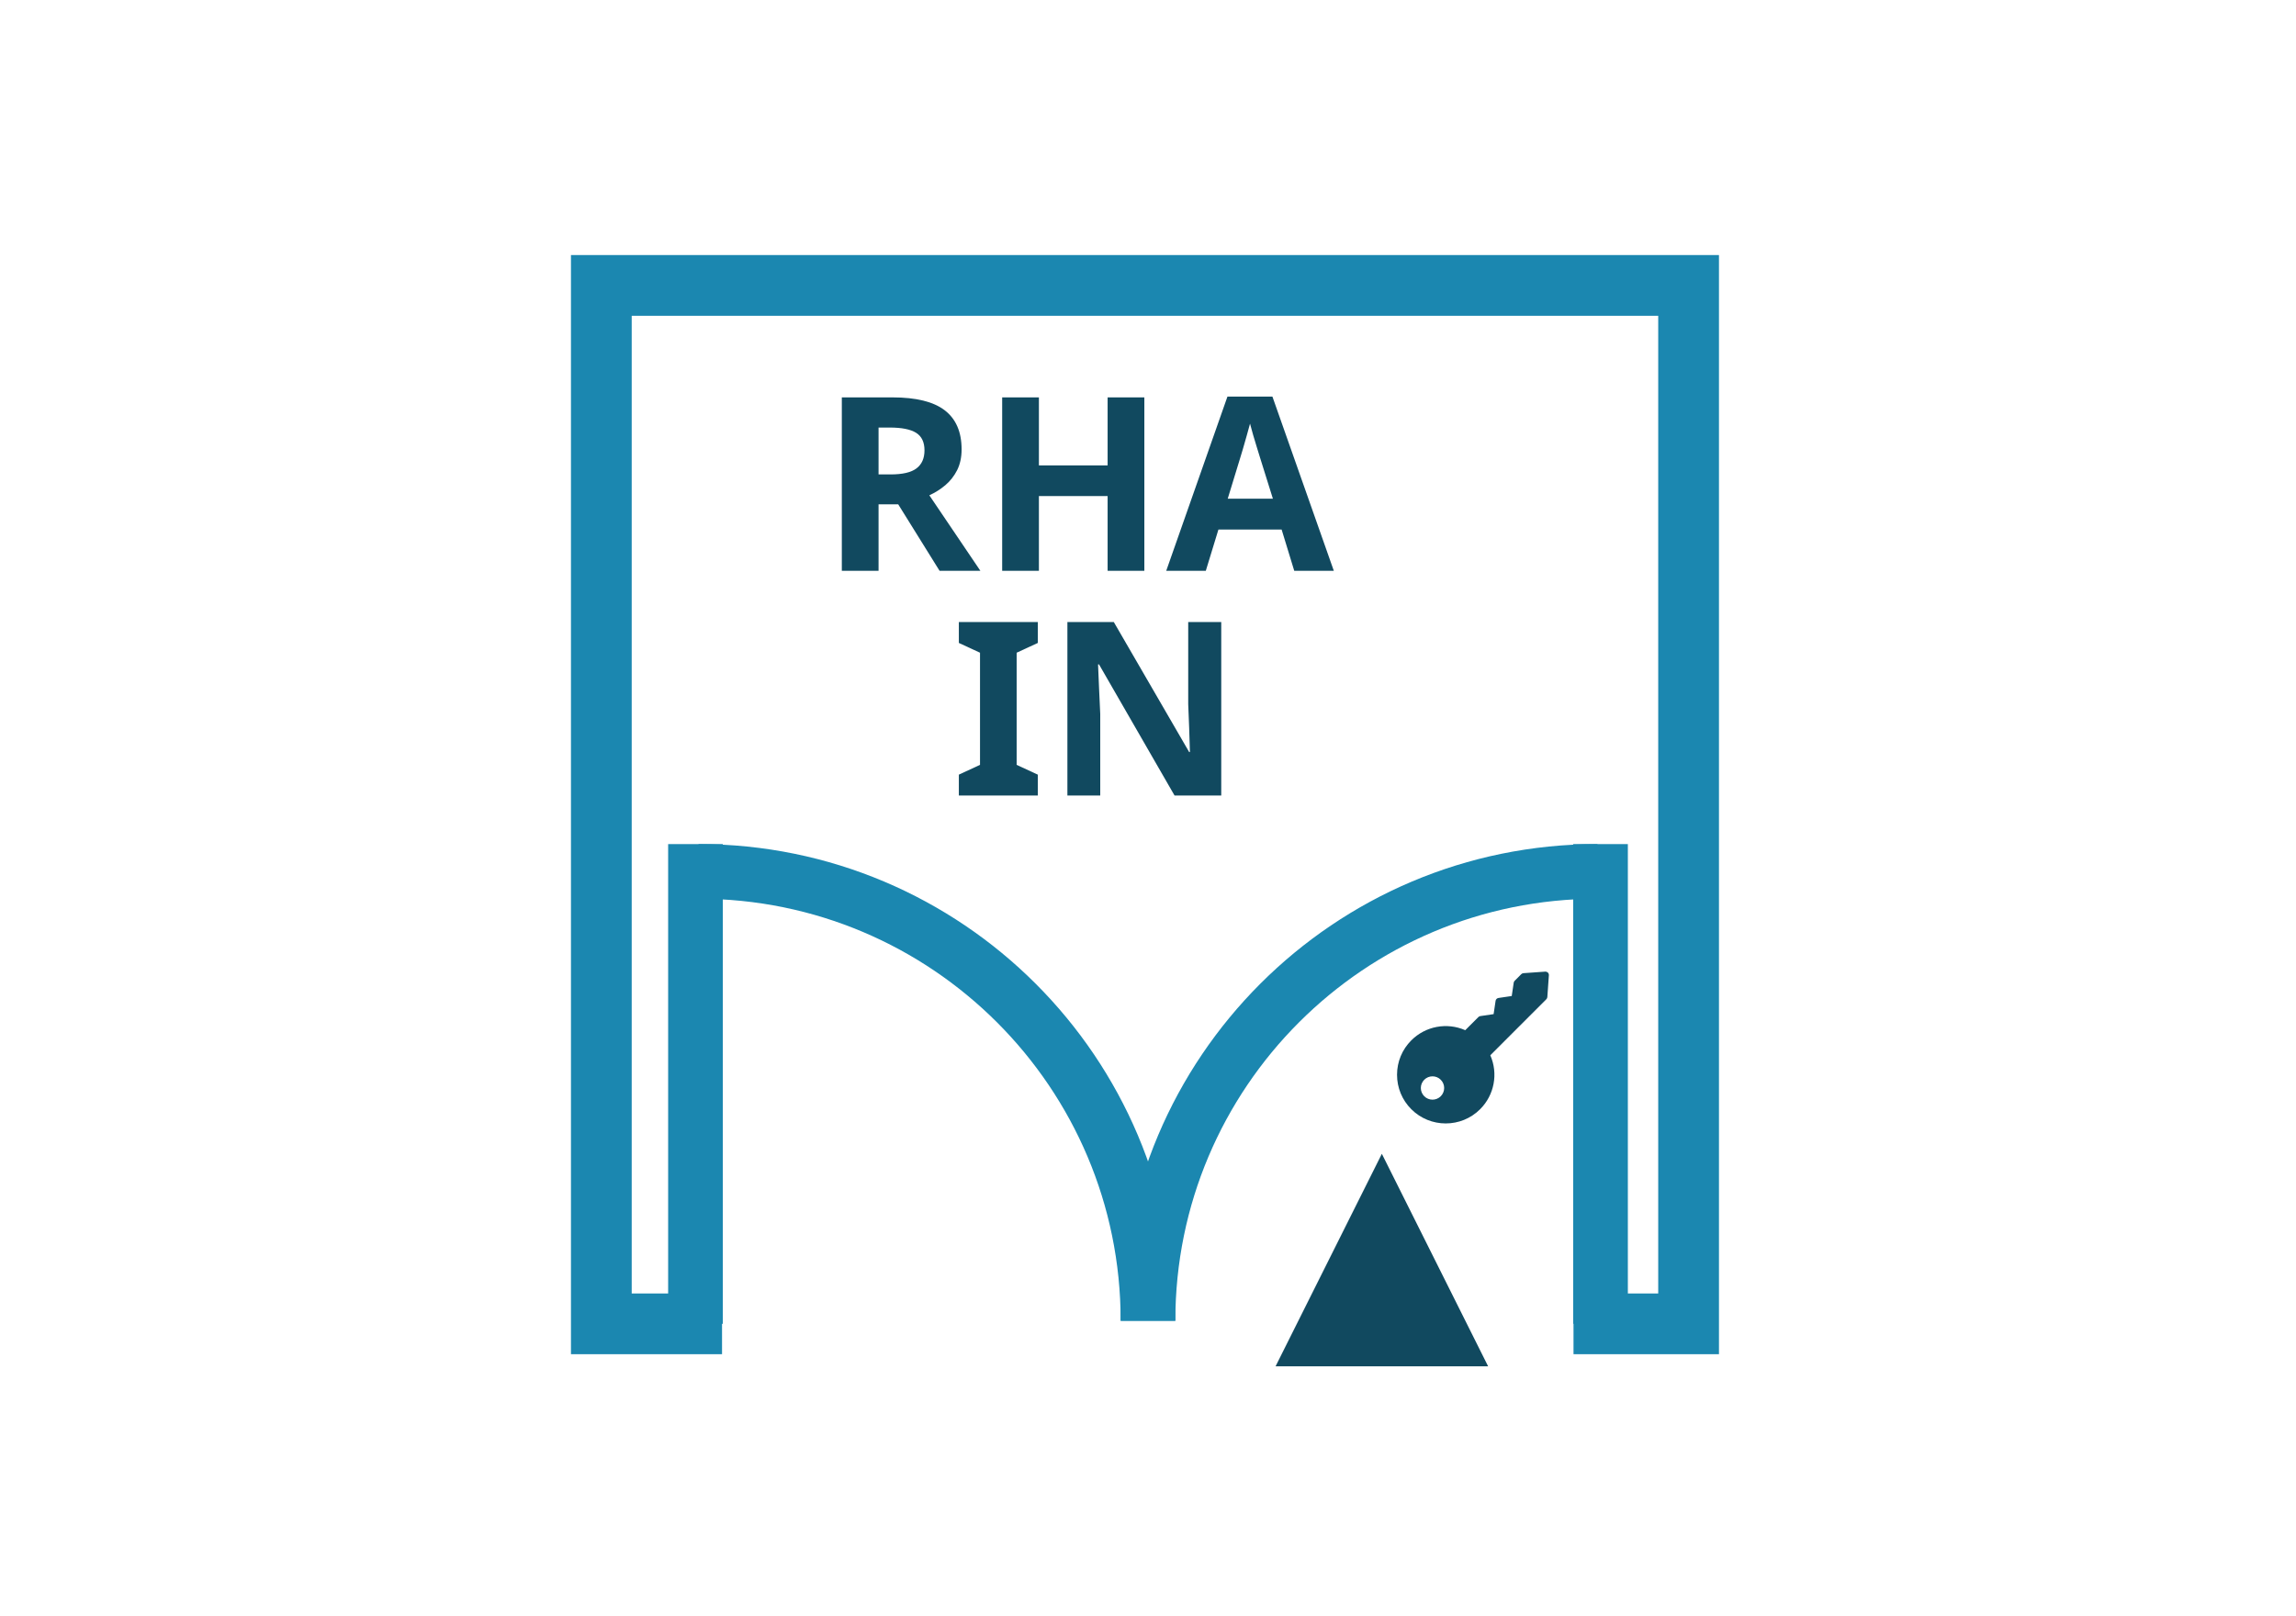
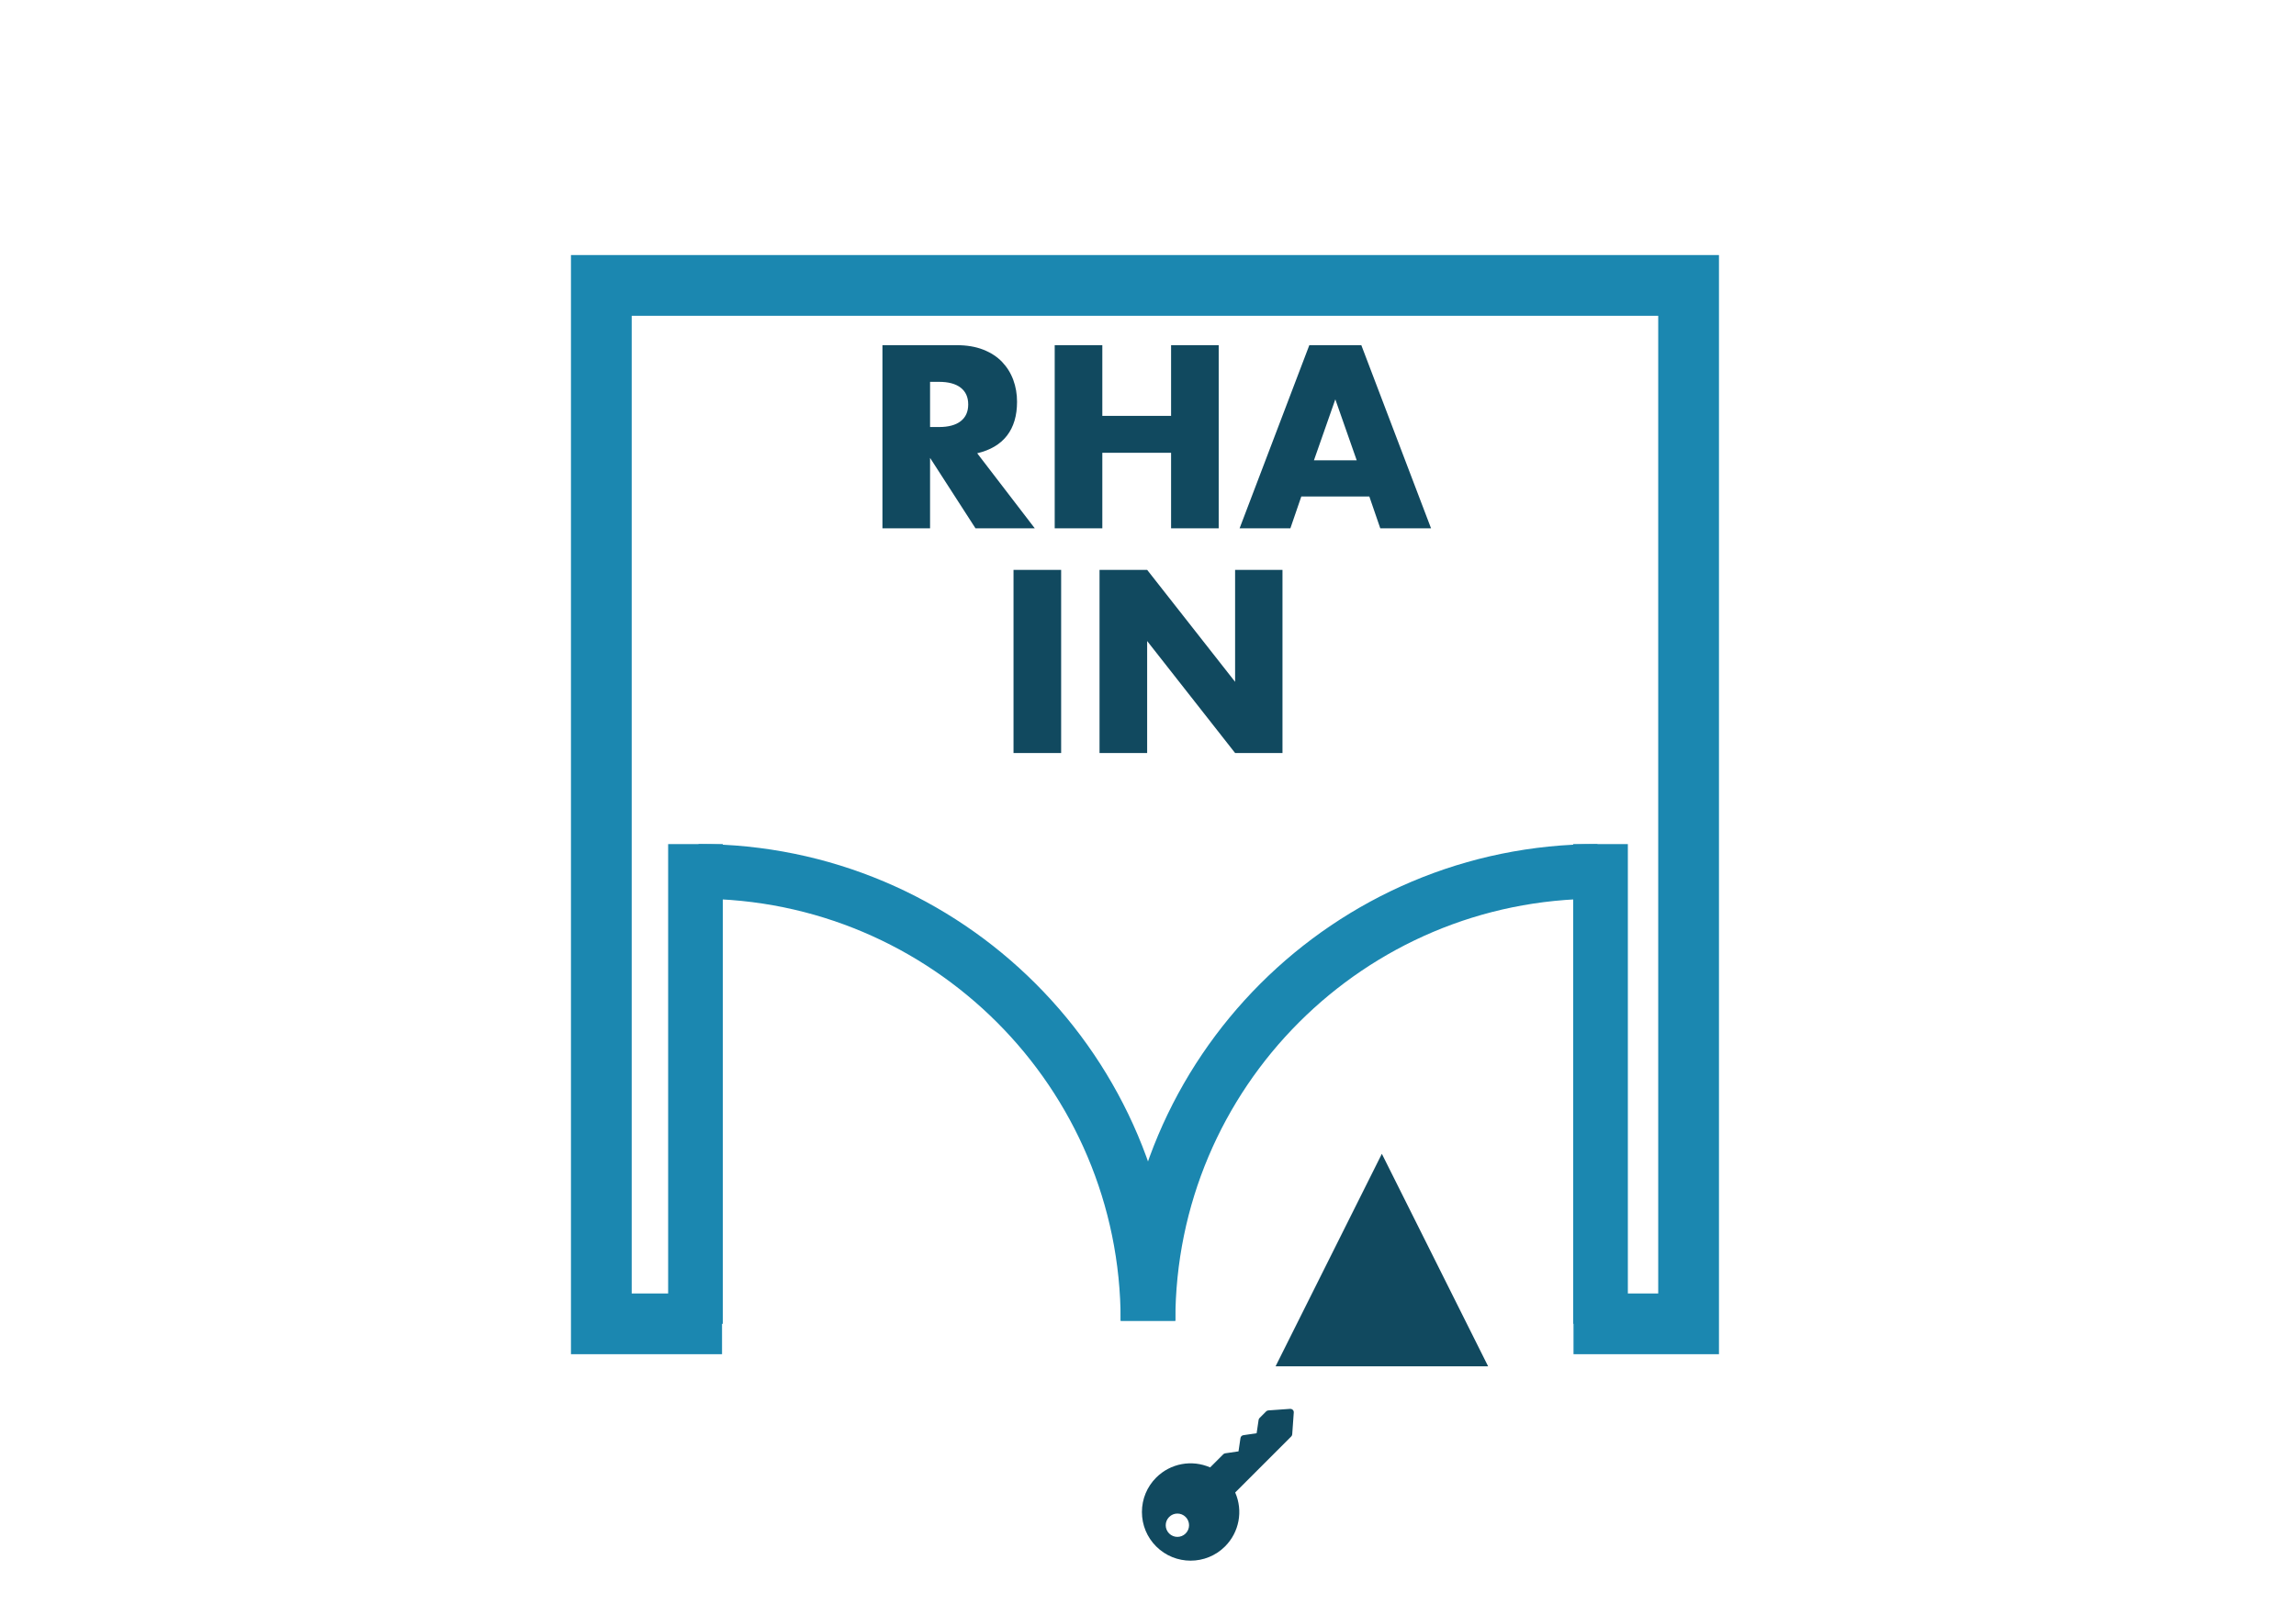
<svg xmlns="http://www.w3.org/2000/svg" width="378px" height="266px" viewBox="0 0 378 266" version="1.1">
  <defs>
    <filter color-interpolation-filters="auto" id="filter-1">
      <feColorMatrix in="SourceGraphic" type="matrix" values="0 0 0 0 0.067 0 0 0 0 0.286 0 0 0 0 0.373 0 0 0 1 0" />
    </filter>
  </defs>
  <g id="RHAInSwing" stroke="none" stroke-width="1" fill="none" fill-rule="evenodd">
-     <g filter="url(#filter-1)" id="key-6299">
-       <g transform="translate(242.5, 172.5) scale(-1, -1) translate(-242.5, -172.5) translate(230, 160)">
-         <path d="M22.653,2.344 C19.528,-0.781 14.443,-0.781 11.318,2.344 C8.972,4.691 8.322,8.214 9.644,11.227 L0.417,20.456 C0.322,20.55 0.265,20.676 0.256,20.809 L0.001,24.405 C-0.01,24.565 0.049,24.723 0.163,24.837 C0.267,24.942 0.409,25 0.556,25 C0.569,25 0.582,24.999 0.595,24.999 L4.19,24.744 C4.323,24.735 4.449,24.678 4.544,24.583 L5.635,23.491 C5.719,23.407 5.774,23.298 5.791,23.18 L6.116,20.984 L8.307,20.66 C8.549,20.624 8.739,20.434 8.775,20.191 L9.099,18 L11.295,17.676 C11.413,17.658 11.522,17.603 11.606,17.519 L13.77,15.355 C16.784,16.677 20.306,16.027 22.652,13.68 C24.166,12.166 25,10.153 25,8.012 C25,5.871 24.166,3.858 22.653,2.344 Z M20.519,7.194 C19.769,7.944 18.553,7.944 17.803,7.194 C17.053,6.444 17.053,5.228 17.803,4.478 C18.553,3.728 19.769,3.728 20.519,4.478 C21.269,5.228 21.269,6.444 20.519,7.194 Z" id="Shape" fill="#000000" fill-rule="nonzero" />
-       </g>
-     </g>
    <polyline id="Path" stroke="#1B87B0" stroke-width="10" points="118.872 218 99 218 99 47 278 47 278 218 259.054 218" />
    <g id="Group" transform="translate(189, 143)" stroke="#1B87B0" stroke-width="9">
      <line x1="74.5" y1="0.5" x2="74.5" y2="70.5" id="Line" stroke-linecap="square" />
      <path d="M74,0.5 C33.131,0.5 0,33.631 0,74.5" id="Oval" />
    </g>
    <g id="Group" transform="translate(151.5, 180.25) scale(-1, 1) translate(-151.5, -180.25) translate(114, 143)" stroke="#1B87B0" stroke-width="9">
      <line x1="74.5" y1="0.5" x2="74.5" y2="70.5" id="Line" stroke-linecap="square" />
      <path d="M74,0.5 C33.131,0.5 0,33.631 0,74.5" id="Oval" />
    </g>
-     <text id="RHA-IN" font-family="Futura-Bold, Futura" font-size="40" font-weight="bold" line-spacing="37" fill="#11495F">
-       <tspan x="135" y="94">RHA </tspan>
-       <tspan x="156.58" y="131">IN</tspan>
-     </text>
+     <path d="M153.12,87 L153.12,75.4 L160.6,87 L170.36,87 L160.88,74.64 C163.04,74.133 164.673,73.167 165.78,71.74 C166.887,70.313 167.44,68.453 167.44,66.16 C167.44,64.88 167.233,63.68 166.82,62.56 C166.407,61.44 165.793,60.453 164.98,59.6 C164.167,58.747 163.133,58.073 161.88,57.58 C160.627,57.087 159.16,56.84 157.48,56.84 L157.48,56.84 L145.28,56.84 L145.28,87 L153.12,87 Z M154.6,70.32 L153.12,70.32 L153.12,62.88 L154.6,62.88 C156.147,62.88 157.333,63.2 158.16,63.84 C158.987,64.48 159.4,65.4 159.4,66.6 C159.4,67.8 158.987,68.72 158.16,69.36 C157.333,70 156.147,70.32 154.6,70.32 L154.6,70.32 Z M181.48,87 L181.48,74.56 L192.8,74.56 L192.8,87 L200.64,87 L200.64,56.84 L192.8,56.84 L192.8,68.48 L181.48,68.48 L181.48,56.84 L173.64,56.84 L173.64,87 L181.48,87 Z M212.44,87 L214.24,81.76 L225.44,81.76 L227.24,87 L235.6,87 L224.12,56.84 L215.56,56.84 L204.08,87 L212.44,87 Z M223.36,75.8 L216.32,75.8 L219.84,65.76 L223.36,75.8 Z M174.7,124 L174.7,93.84 L166.86,93.84 L166.86,124 L174.7,124 Z M188.86,124 L188.86,105.56 L203.34,124 L211.14,124 L211.14,93.84 L203.34,93.84 L203.34,112.28 L188.86,93.84 L181.02,93.84 L181.02,124 L188.86,124 Z" id="RHAIN" fill="#11495F" fill-rule="nonzero" />
    <polygon id="Triangle" fill="#11495F" points="227.5 190 245 225 210 225" />
+     <g filter="url(#filter-1)" id="key-6299">
+       <g transform="translate(200.5, 244.5) scale(-1, -1) translate(-200.5, -244.5) translate(188, 232)">
+         <path d="M22.653,2.344 C19.528,-0.781 14.443,-0.781 11.318,2.344 C8.972,4.691 8.322,8.214 9.644,11.227 L0.417,20.456 C0.322,20.55 0.265,20.676 0.256,20.809 L0.001,24.405 C-0.01,24.565 0.049,24.723 0.163,24.837 C0.267,24.942 0.409,25 0.556,25 C0.569,25 0.582,24.999 0.595,24.999 L4.19,24.744 C4.323,24.735 4.449,24.678 4.544,24.583 L5.635,23.491 C5.719,23.407 5.774,23.298 5.791,23.18 L6.116,20.984 L8.307,20.66 C8.549,20.624 8.739,20.434 8.775,20.191 L9.099,18 L11.295,17.676 C11.413,17.658 11.522,17.603 11.606,17.519 L13.77,15.355 C16.784,16.677 20.306,16.027 22.652,13.68 C24.166,12.166 25,10.153 25,8.012 C25,5.871 24.166,3.858 22.653,2.344 Z M20.519,7.194 C19.769,7.944 18.553,7.944 17.803,7.194 C17.053,6.444 17.053,5.228 17.803,4.478 C18.553,3.728 19.769,3.728 20.519,4.478 C21.269,5.228 21.269,6.444 20.519,7.194 Z" id="Shape" fill="#000000" fill-rule="nonzero" />
+       </g>
+     </g>
  </g>
</svg>
